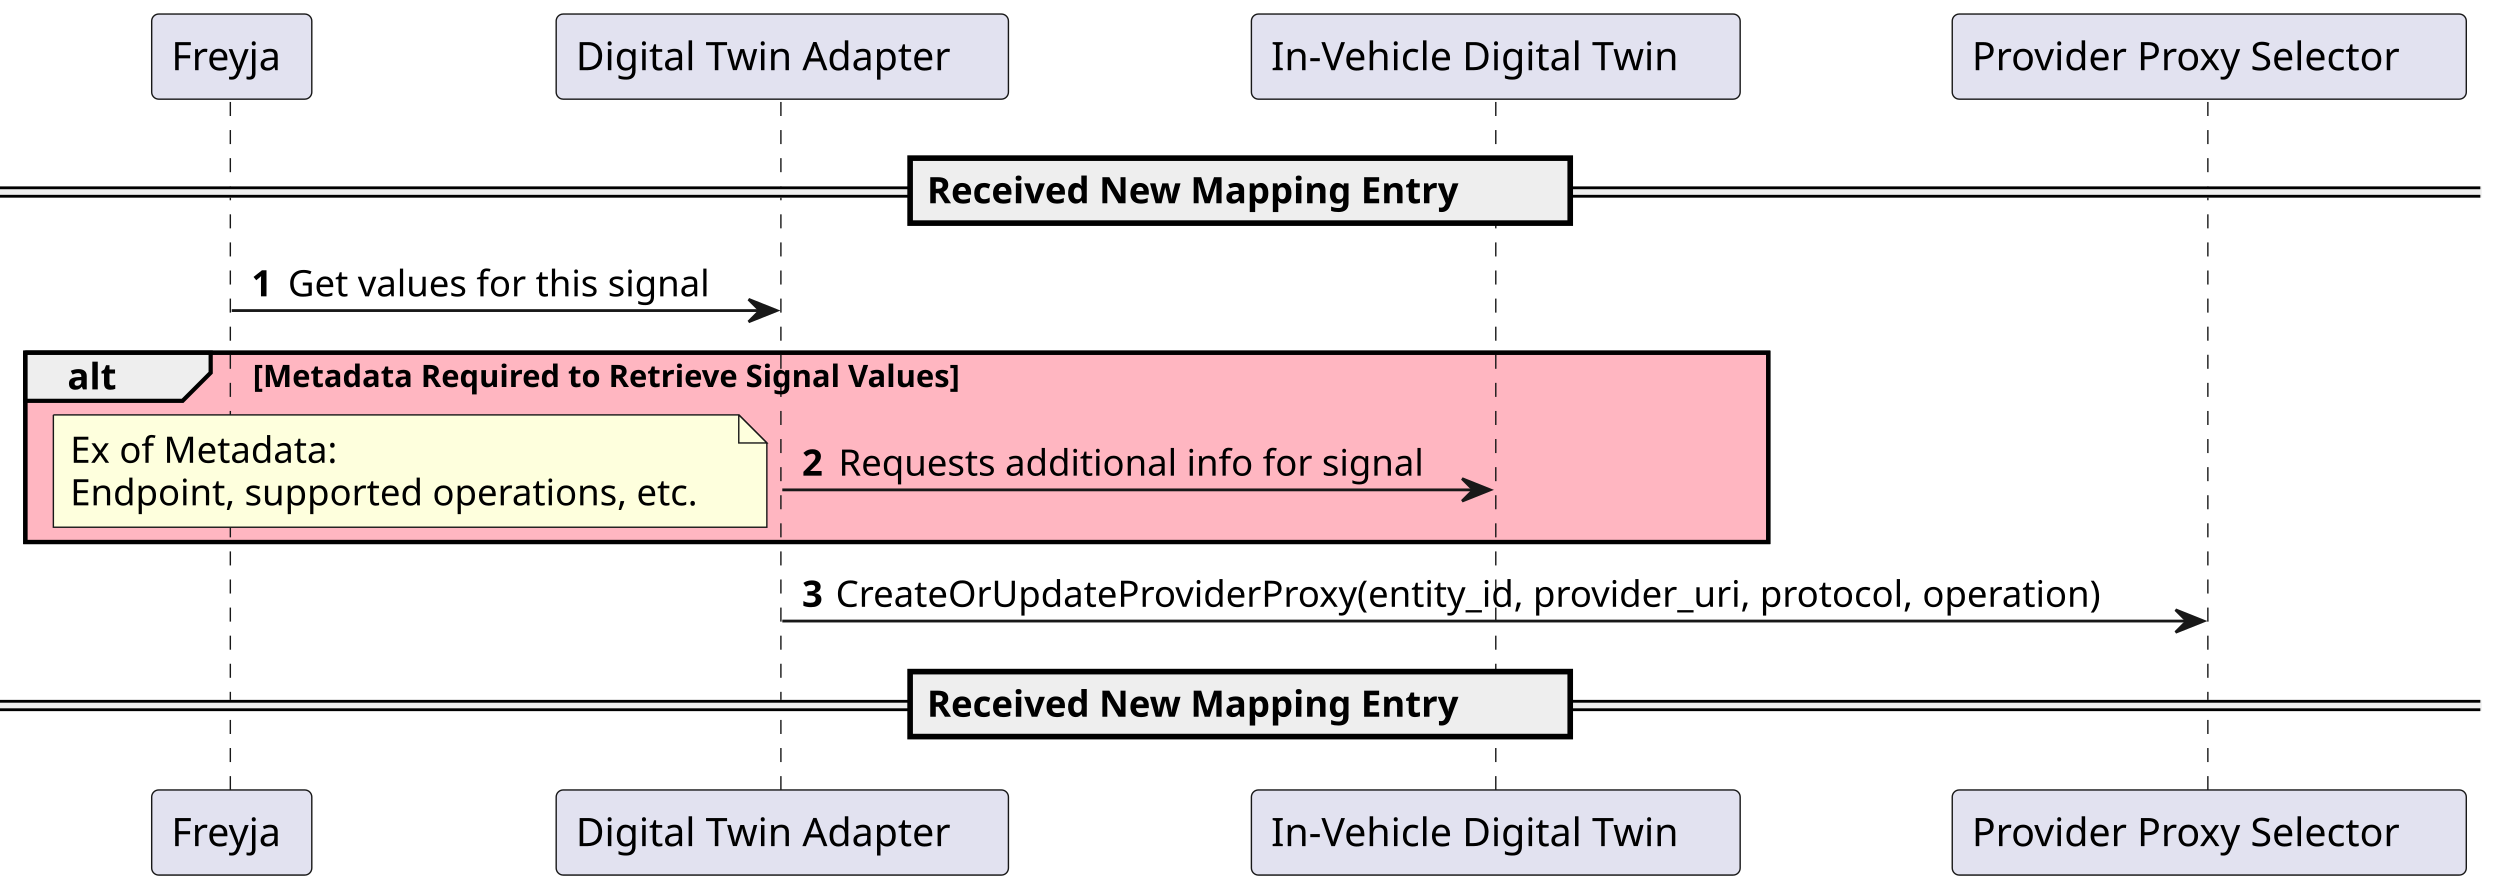
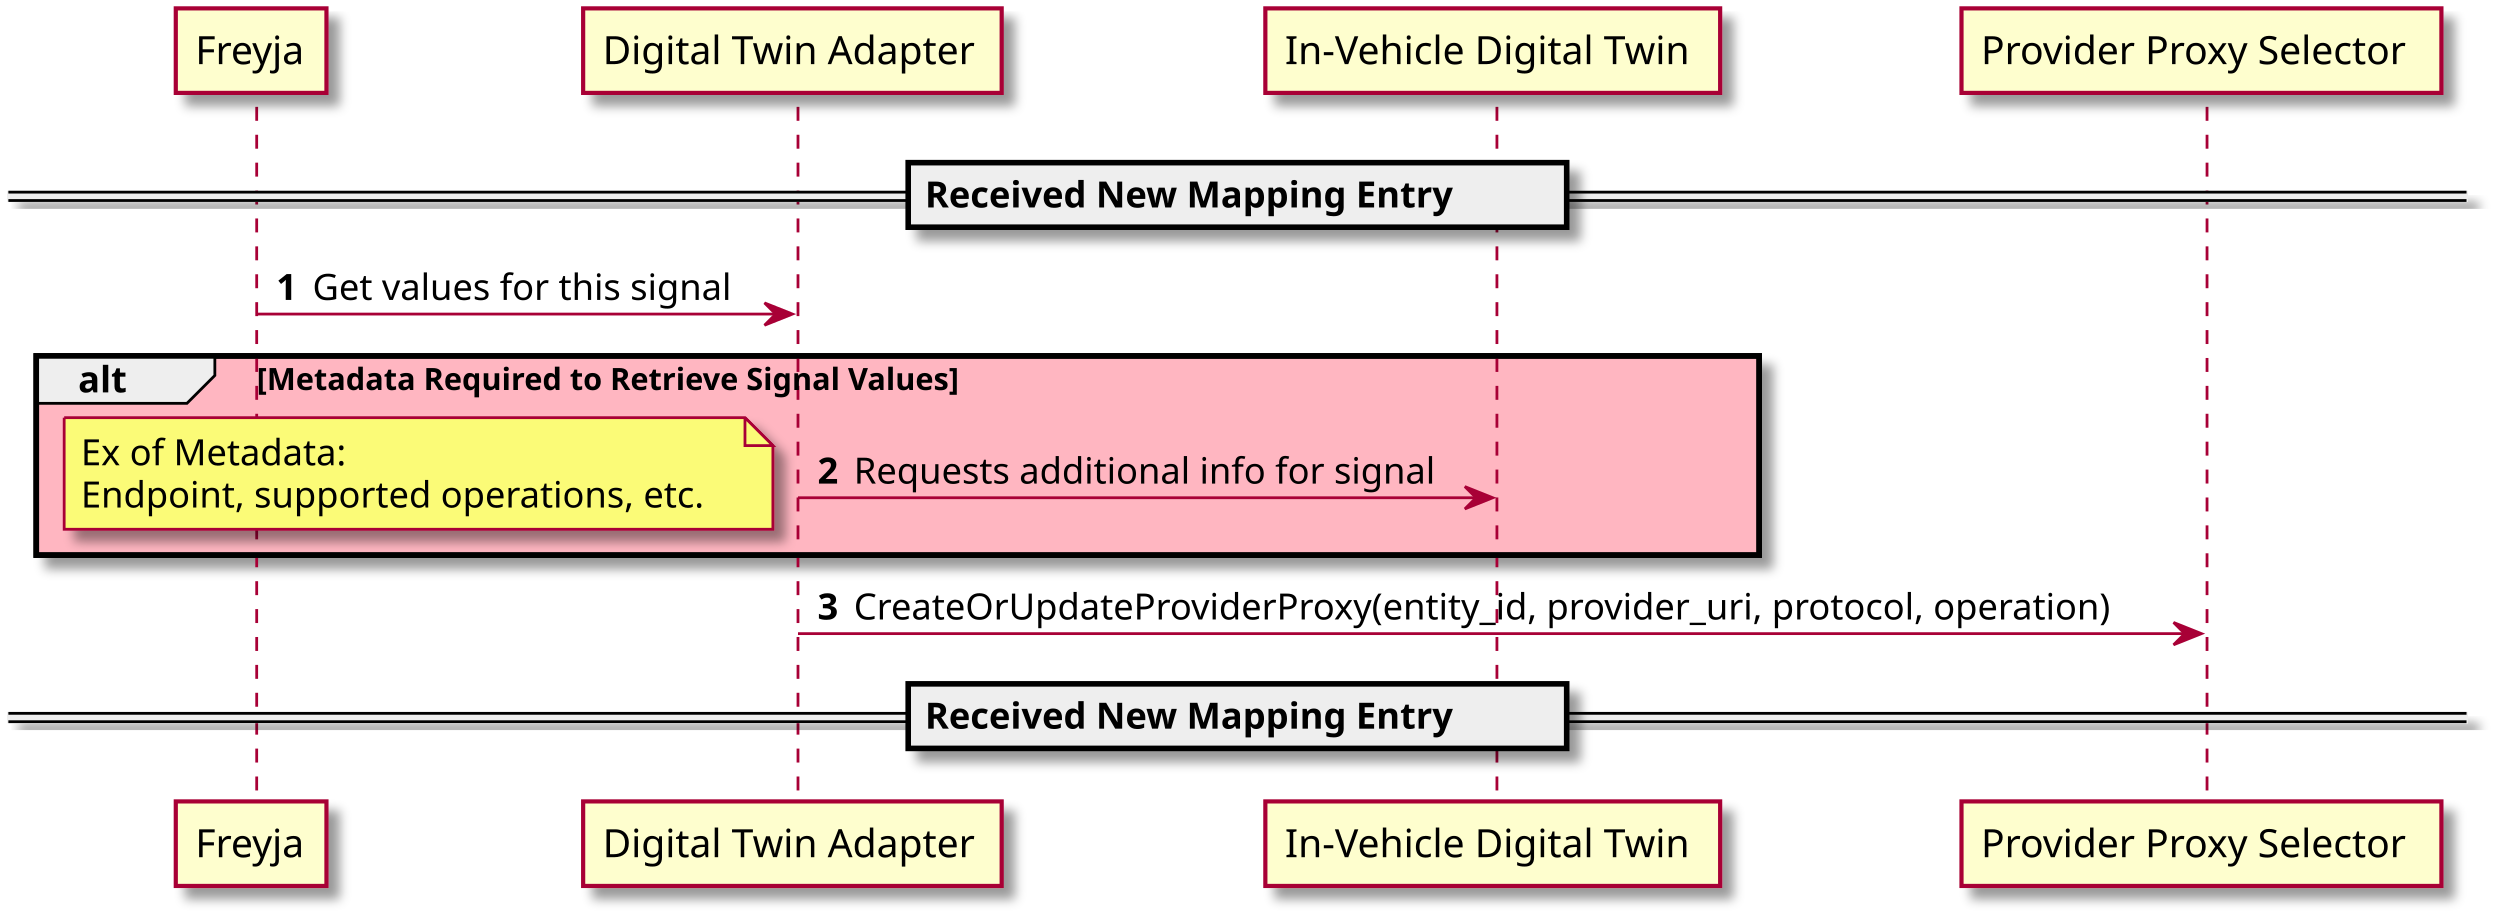
- <svg xmlns="http://www.w3.org/2000/svg" contentStyleType="text/css" height="317px" preserveAspectRatio="none" style="width:890px;height:317px;background:#FFFFFF;" version="1.1" viewBox="0 0 890 317" width="890px" zoomAndPan="magnify">
-   <defs />
+ <svg xmlns="http://www.w3.org/2000/svg" contentScriptType="application/ecmascript" contentStyleType="text/css" height="328px" preserveAspectRatio="none" style="width:896px;height:328px;background:#FEFEFE;" version="1.1" viewBox="0 0 896 328" width="896px" zoomAndPan="magnify">
+   <defs>
+     <filter height="300%" id="f1vj0s3xkktuxc" width="300%" x="-1" y="-1">
+       <feGaussianBlur result="blurOut" stdDeviation="2.0" />
+       <feColorMatrix in="blurOut" result="blurOut2" type="matrix" values="0 0 0 0 0 0 0 0 0 0 0 0 0 0 0 0 0 0 .4 0" />
+       <feOffset dx="4.0" dy="4.0" in="blurOut2" result="blurOut3" />
+       <feBlend in="SourceGraphic" in2="blurOut3" mode="normal" />
+     </filter>
+   </defs>
  <g>
-     <rect fill="#FFB6C1" height="67.398" style="stroke:#000000;stroke-width:1.5;" width="620.5" x="9" y="125.562" />
-     <line style="stroke:#181818;stroke-width:0.5;stroke-dasharray:5.0,5.0;" x1="82" x2="82" y1="36.297" y2="282.227" />
-     <line style="stroke:#181818;stroke-width:0.5;stroke-dasharray:5.0,5.0;" x1="278" x2="278" y1="36.297" y2="282.227" />
-     <line style="stroke:#181818;stroke-width:0.5;stroke-dasharray:5.0,5.0;" x1="532.5" x2="532.5" y1="36.297" y2="282.227" />
-     <line style="stroke:#181818;stroke-width:0.5;stroke-dasharray:5.0,5.0;" x1="786" x2="786" y1="36.297" y2="282.227" />
-     <rect fill="#E2E2F0" height="30.297" rx="2.5" ry="2.5" style="stroke:#181818;stroke-width:0.5;" width="57" x="54" y="5" />
-     <text fill="#000000" font-family="sans-serif" font-size="14" lengthAdjust="spacing" textLength="43" x="61" y="24.995">Freyja</text>
-     <rect fill="#E2E2F0" height="30.297" rx="2.5" ry="2.5" style="stroke:#181818;stroke-width:0.5;" width="57" x="54" y="281.227" />
-     <text fill="#000000" font-family="sans-serif" font-size="14" lengthAdjust="spacing" textLength="43" x="61" y="301.222">Freyja</text>
-     <rect fill="#E2E2F0" height="30.297" rx="2.5" ry="2.5" style="stroke:#181818;stroke-width:0.5;" width="161" x="198" y="5" />
-     <text fill="#000000" font-family="sans-serif" font-size="14" lengthAdjust="spacing" textLength="147" x="205" y="24.995">Digital Twin Adapter</text>
-     <rect fill="#E2E2F0" height="30.297" rx="2.5" ry="2.5" style="stroke:#181818;stroke-width:0.5;" width="161" x="198" y="281.227" />
-     <text fill="#000000" font-family="sans-serif" font-size="14" lengthAdjust="spacing" textLength="147" x="205" y="301.222">Digital Twin Adapter</text>
-     <rect fill="#E2E2F0" height="30.297" rx="2.5" ry="2.5" style="stroke:#181818;stroke-width:0.5;" width="174" x="445.5" y="5" />
-     <text fill="#000000" font-family="sans-serif" font-size="14" lengthAdjust="spacing" textLength="160" x="452.5" y="24.995">In-Vehicle Digital Twin</text>
-     <rect fill="#E2E2F0" height="30.297" rx="2.5" ry="2.5" style="stroke:#181818;stroke-width:0.5;" width="174" x="445.5" y="281.227" />
-     <text fill="#000000" font-family="sans-serif" font-size="14" lengthAdjust="spacing" textLength="160" x="452.5" y="301.222">In-Vehicle Digital Twin</text>
-     <rect fill="#E2E2F0" height="30.297" rx="2.5" ry="2.5" style="stroke:#181818;stroke-width:0.5;" width="183" x="695" y="5" />
-     <text fill="#000000" font-family="sans-serif" font-size="14" lengthAdjust="spacing" textLength="169" x="702" y="24.995">Provider Proxy Selector</text>
-     <rect fill="#E2E2F0" height="30.297" rx="2.5" ry="2.5" style="stroke:#181818;stroke-width:0.5;" width="183" x="695" y="281.227" />
-     <text fill="#000000" font-family="sans-serif" font-size="14" lengthAdjust="spacing" textLength="169" x="702" y="301.222">Provider Proxy Selector</text>
-     <rect fill="#EEEEEE" height="3" style="stroke:#EEEEEE;stroke-width:1.0;" width="883" x="0" y="66.863" />
-     <line style="stroke:#000000;stroke-width:1.0;" x1="0" x2="883" y1="66.863" y2="66.863" />
-     <line style="stroke:#000000;stroke-width:1.0;" x1="0" x2="883" y1="69.863" y2="69.863" />
-     <rect fill="#EEEEEE" height="23.133" style="stroke:#000000;stroke-width:2.0;" width="235" x="324" y="56.297" />
-     <text fill="#000000" font-family="sans-serif" font-size="13" font-weight="bold" lengthAdjust="spacing" textLength="216" x="330" y="72.364">Received New Mapping Entry</text>
-     <polygon fill="#181818" points="266.5,106.562,276.5,110.562,266.5,114.562,270.5,110.562" style="stroke:#181818;stroke-width:1.0;" />
-     <line style="stroke:#181818;stroke-width:1.0;" x1="82.5" x2="272.5" y1="110.562" y2="110.562" />
-     <text fill="#000000" font-family="sans-serif" font-size="13" font-weight="bold" lengthAdjust="spacing" textLength="9" x="89.5" y="105.497">1</text>
-     <text fill="#000000" font-family="sans-serif" font-size="13" lengthAdjust="spacing" textLength="159" x="102.5" y="105.497">Get values for this signal</text>
-     <path d="M9,125.562 L75,125.562 L75,132.695 L65,142.695 L9,142.695 L9,125.562 " fill="#EEEEEE" style="stroke:#000000;stroke-width:1.5;" />
-     <rect fill="none" height="67.398" style="stroke:#000000;stroke-width:1.5;" width="620.5" x="9" y="125.562" />
-     <text fill="#000000" font-family="sans-serif" font-size="13" font-weight="bold" lengthAdjust="spacing" textLength="21" x="24" y="138.629">alt</text>
-     <text fill="#000000" font-family="sans-serif" font-size="11" font-weight="bold" lengthAdjust="spacing" textLength="309" x="90" y="137.773">[Metadata Required to Retrieve Signal Values]</text>
-     <polygon fill="#181818" points="520.5,170.394,530.5,174.394,520.5,178.394,524.5,174.394" style="stroke:#181818;stroke-width:1.0;" />
-     <line style="stroke:#181818;stroke-width:1.0;" x1="278.5" x2="526.5" y1="174.394" y2="174.394" />
-     <text fill="#000000" font-family="sans-serif" font-size="13" font-weight="bold" lengthAdjust="spacing" textLength="9" x="285.5" y="169.329">2</text>
-     <text fill="#000000" font-family="sans-serif" font-size="13" lengthAdjust="spacing" textLength="217" x="298.5" y="169.329">Requests additional info for signal</text>
-     <path d="M19,147.695 L19,187.695 L273,187.695 L273,157.695 L263,147.695 L19,147.695 " fill="#FEFFDD" style="stroke:#181818;stroke-width:0.5;" />
-     <path d="M263,147.695 L263,157.695 L273,157.695 L263,147.695 " fill="#FEFFDD" style="stroke:#181818;stroke-width:0.5;" />
-     <text fill="#000000" font-family="sans-serif" font-size="13" lengthAdjust="spacing" textLength="102" x="25" y="164.762">Ex of Metadata:</text>
-     <text fill="#000000" font-family="sans-serif" font-size="13" lengthAdjust="spacing" textLength="233" x="25" y="179.895">Endpoint, supported operations, etc.</text>
-     <polygon fill="#181818" points="774.5,217.094,784.5,221.094,774.5,225.094,778.5,221.094" style="stroke:#181818;stroke-width:1.0;" />
-     <line style="stroke:#181818;stroke-width:1.0;" x1="278.5" x2="780.5" y1="221.094" y2="221.094" />
-     <text fill="#000000" font-family="sans-serif" font-size="13" font-weight="bold" lengthAdjust="spacing" textLength="8" x="285.5" y="216.028">3</text>
-     <text fill="#000000" font-family="sans-serif" font-size="13" lengthAdjust="spacing" textLength="472" x="297.5" y="216.028">CreateOrUpdateProviderProxy(entity_id, provider_uri, protocol, operation)</text>
-     <rect fill="#EEEEEE" height="3" style="stroke:#EEEEEE;stroke-width:1.0;" width="883" x="0" y="249.66" />
-     <line style="stroke:#000000;stroke-width:1.0;" x1="0" x2="883" y1="249.66" y2="249.66" />
-     <line style="stroke:#000000;stroke-width:1.0;" x1="0" x2="883" y1="252.66" y2="252.66" />
-     <rect fill="#EEEEEE" height="23.133" style="stroke:#000000;stroke-width:2.0;" width="235" x="324" y="239.094" />
-     <text fill="#000000" font-family="sans-serif" font-size="13" font-weight="bold" lengthAdjust="spacing" textLength="216" x="330" y="255.161">Received New Mapping Entry</text>
+     <rect fill="#FFB6C1" filter="url(#f1vj0s3xkktuxc)" height="71.398" style="stroke: #000000; stroke-width: 2.0;" width="617.5" x="13" y="127.562" />
+     <line style="stroke: #A80036; stroke-width: 1.0; stroke-dasharray: 5.0,5.0;" x1="92" x2="92" y1="38.297" y2="288.227" />
+     <line style="stroke: #A80036; stroke-width: 1.0; stroke-dasharray: 5.0,5.0;" x1="286" x2="286" y1="38.297" y2="288.227" />
+     <line style="stroke: #A80036; stroke-width: 1.0; stroke-dasharray: 5.0,5.0;" x1="536.5" x2="536.5" y1="38.297" y2="288.227" />
+     <line style="stroke: #A80036; stroke-width: 1.0; stroke-dasharray: 5.0,5.0;" x1="791" x2="791" y1="38.297" y2="288.227" />
+     <rect fill="#FEFECE" filter="url(#f1vj0s3xkktuxc)" height="30.297" style="stroke: #A80036; stroke-width: 1.5;" width="54" x="63" y="3" />
+     <text fill="#000000" font-family="sans-serif" font-size="14" lengthAdjust="spacingAndGlyphs" textLength="40" x="70" y="22.995">Freyja</text>
+     <rect fill="#FEFECE" filter="url(#f1vj0s3xkktuxc)" height="30.297" style="stroke: #A80036; stroke-width: 1.5;" width="54" x="63" y="287.227" />
+     <text fill="#000000" font-family="sans-serif" font-size="14" lengthAdjust="spacingAndGlyphs" textLength="40" x="70" y="307.222">Freyja</text>
+     <rect fill="#FEFECE" filter="url(#f1vj0s3xkktuxc)" height="30.297" style="stroke: #A80036; stroke-width: 1.5;" width="150" x="209" y="3" />
+     <text fill="#000000" font-family="sans-serif" font-size="14" lengthAdjust="spacingAndGlyphs" textLength="136" x="216" y="22.995">Digital Twin Adapter</text>
+     <rect fill="#FEFECE" filter="url(#f1vj0s3xkktuxc)" height="30.297" style="stroke: #A80036; stroke-width: 1.5;" width="150" x="209" y="287.227" />
+     <text fill="#000000" font-family="sans-serif" font-size="14" lengthAdjust="spacingAndGlyphs" textLength="136" x="216" y="307.222">Digital Twin Adapter</text>
+     <rect fill="#FEFECE" filter="url(#f1vj0s3xkktuxc)" height="30.297" style="stroke: #A80036; stroke-width: 1.5;" width="163" x="453.5" y="3" />
+     <text fill="#000000" font-family="sans-serif" font-size="14" lengthAdjust="spacingAndGlyphs" textLength="149" x="460.5" y="22.995">In-Vehicle Digital Twin</text>
+     <rect fill="#FEFECE" filter="url(#f1vj0s3xkktuxc)" height="30.297" style="stroke: #A80036; stroke-width: 1.5;" width="163" x="453.5" y="287.227" />
+     <text fill="#000000" font-family="sans-serif" font-size="14" lengthAdjust="spacingAndGlyphs" textLength="149" x="460.5" y="307.222">In-Vehicle Digital Twin</text>
+     <rect fill="#FEFECE" filter="url(#f1vj0s3xkktuxc)" height="30.297" style="stroke: #A80036; stroke-width: 1.5;" width="172" x="703" y="3" />
+     <text fill="#000000" font-family="sans-serif" font-size="14" lengthAdjust="spacingAndGlyphs" textLength="158" x="710" y="22.995">Provider Proxy Selector</text>
+     <rect fill="#FEFECE" filter="url(#f1vj0s3xkktuxc)" height="30.297" style="stroke: #A80036; stroke-width: 1.5;" width="172" x="703" y="287.227" />
+     <text fill="#000000" font-family="sans-serif" font-size="14" lengthAdjust="spacingAndGlyphs" textLength="158" x="710" y="307.222">Provider Proxy Selector</text>
+     <rect fill="#EEEEEE" filter="url(#f1vj0s3xkktuxc)" height="3" style="stroke: #EEEEEE; stroke-width: 1.0;" width="881" x="3" y="68.863" />
+     <line style="stroke: #000000; stroke-width: 1.0;" x1="3" x2="884" y1="68.863" y2="68.863" />
+     <line style="stroke: #000000; stroke-width: 1.0;" x1="3" x2="884" y1="71.863" y2="71.863" />
+     <rect fill="#EEEEEE" filter="url(#f1vj0s3xkktuxc)" height="23.133" style="stroke: #000000; stroke-width: 2.0;" width="236" x="325.5" y="58.297" />
+     <text fill="#000000" font-family="sans-serif" font-size="13" font-weight="bold" lengthAdjust="spacingAndGlyphs" textLength="217" x="331.5" y="74.364">Received New Mapping Entry</text>
+     <polygon fill="#A80036" points="274,108.562,284,112.562,274,116.562,278,112.562" style="stroke: #A80036; stroke-width: 1.0;" />
+     <line style="stroke: #A80036; stroke-width: 1.0;" x1="92" x2="280" y1="112.562" y2="112.562" />
+     <text fill="#000000" font-family="sans-serif" font-size="13" font-weight="bold" lengthAdjust="spacingAndGlyphs" textLength="9" x="99" y="107.497">1</text>
+     <text fill="#000000" font-family="sans-serif" font-size="13" lengthAdjust="spacingAndGlyphs" textLength="157" x="112" y="107.497">Get values for this signal</text>
+     <path d="M13,127.562 L77,127.562 L77,134.562 L67,144.562 L13,144.562 L13,127.562 " fill="#EEEEEE" style="stroke: #000000; stroke-width: 1.0;" />
+     <rect fill="none" height="71.398" style="stroke: #000000; stroke-width: 2.0;" width="617.5" x="13" y="127.562" />
+     <text fill="#000000" font-family="sans-serif" font-size="13" font-weight="bold" lengthAdjust="spacingAndGlyphs" textLength="19" x="28" y="140.629">alt</text>
+     <text fill="#000000" font-family="sans-serif" font-size="11" font-weight="bold" lengthAdjust="spacingAndGlyphs" textLength="297" x="92" y="139.773">[Metadata Required to Retrieve Signal Values]</text>
+     <polygon fill="#A80036" points="525,174.394,535,178.394,525,182.394,529,178.394" style="stroke: #A80036; stroke-width: 1.0;" />
+     <line style="stroke: #A80036; stroke-width: 1.0;" x1="286" x2="531" y1="178.394" y2="178.394" />
+     <text fill="#000000" font-family="sans-serif" font-size="13" font-weight="bold" lengthAdjust="spacingAndGlyphs" textLength="9" x="293" y="173.329">2</text>
+     <text fill="#000000" font-family="sans-serif" font-size="13" lengthAdjust="spacingAndGlyphs" textLength="214" x="306" y="173.329">Requests additional info for signal</text>
+     <path d="M23,149.695 L23,189.695 L277,189.695 L277,159.695 L267,149.695 L23,149.695 " fill="#FBFB77" filter="url(#f1vj0s3xkktuxc)" style="stroke: #A80036; stroke-width: 1.0;" />
+     <path d="M267,149.695 L267,159.695 L277,159.695 L267,149.695 " fill="#FBFB77" style="stroke: #A80036; stroke-width: 1.0;" />
+     <text fill="#000000" font-family="sans-serif" font-size="13" lengthAdjust="spacingAndGlyphs" textLength="100" x="29" y="166.762">Ex of Metadata:</text>
+     <text fill="#000000" font-family="sans-serif" font-size="13" lengthAdjust="spacingAndGlyphs" textLength="233" x="29" y="181.895">Endpoint, supported operations, etc.</text>
+     <polygon fill="#A80036" points="779,223.094,789,227.094,779,231.094,783,227.094" style="stroke: #A80036; stroke-width: 1.0;" />
+     <line style="stroke: #A80036; stroke-width: 1.0;" x1="286" x2="785" y1="227.094" y2="227.094" />
+     <text fill="#000000" font-family="sans-serif" font-size="13" font-weight="bold" lengthAdjust="spacingAndGlyphs" textLength="9" x="293" y="222.028">3</text>
+     <text fill="#000000" font-family="sans-serif" font-size="13" lengthAdjust="spacingAndGlyphs" textLength="468" x="306" y="222.028">CreateOrUpdateProviderProxy(entity_id, provider_uri, protocol, operation)</text>
+     <rect fill="#EEEEEE" filter="url(#f1vj0s3xkktuxc)" height="3" style="stroke: #EEEEEE; stroke-width: 1.0;" width="881" x="3" y="255.66" />
+     <line style="stroke: #000000; stroke-width: 1.0;" x1="3" x2="884" y1="255.66" y2="255.66" />
+     <line style="stroke: #000000; stroke-width: 1.0;" x1="3" x2="884" y1="258.66" y2="258.66" />
+     <rect fill="#EEEEEE" filter="url(#f1vj0s3xkktuxc)" height="23.133" style="stroke: #000000; stroke-width: 2.0;" width="236" x="325.5" y="245.094" />
+     <text fill="#000000" font-family="sans-serif" font-size="13" font-weight="bold" lengthAdjust="spacingAndGlyphs" textLength="217" x="331.5" y="261.161">Received New Mapping Entry</text>
  </g>
</svg>
